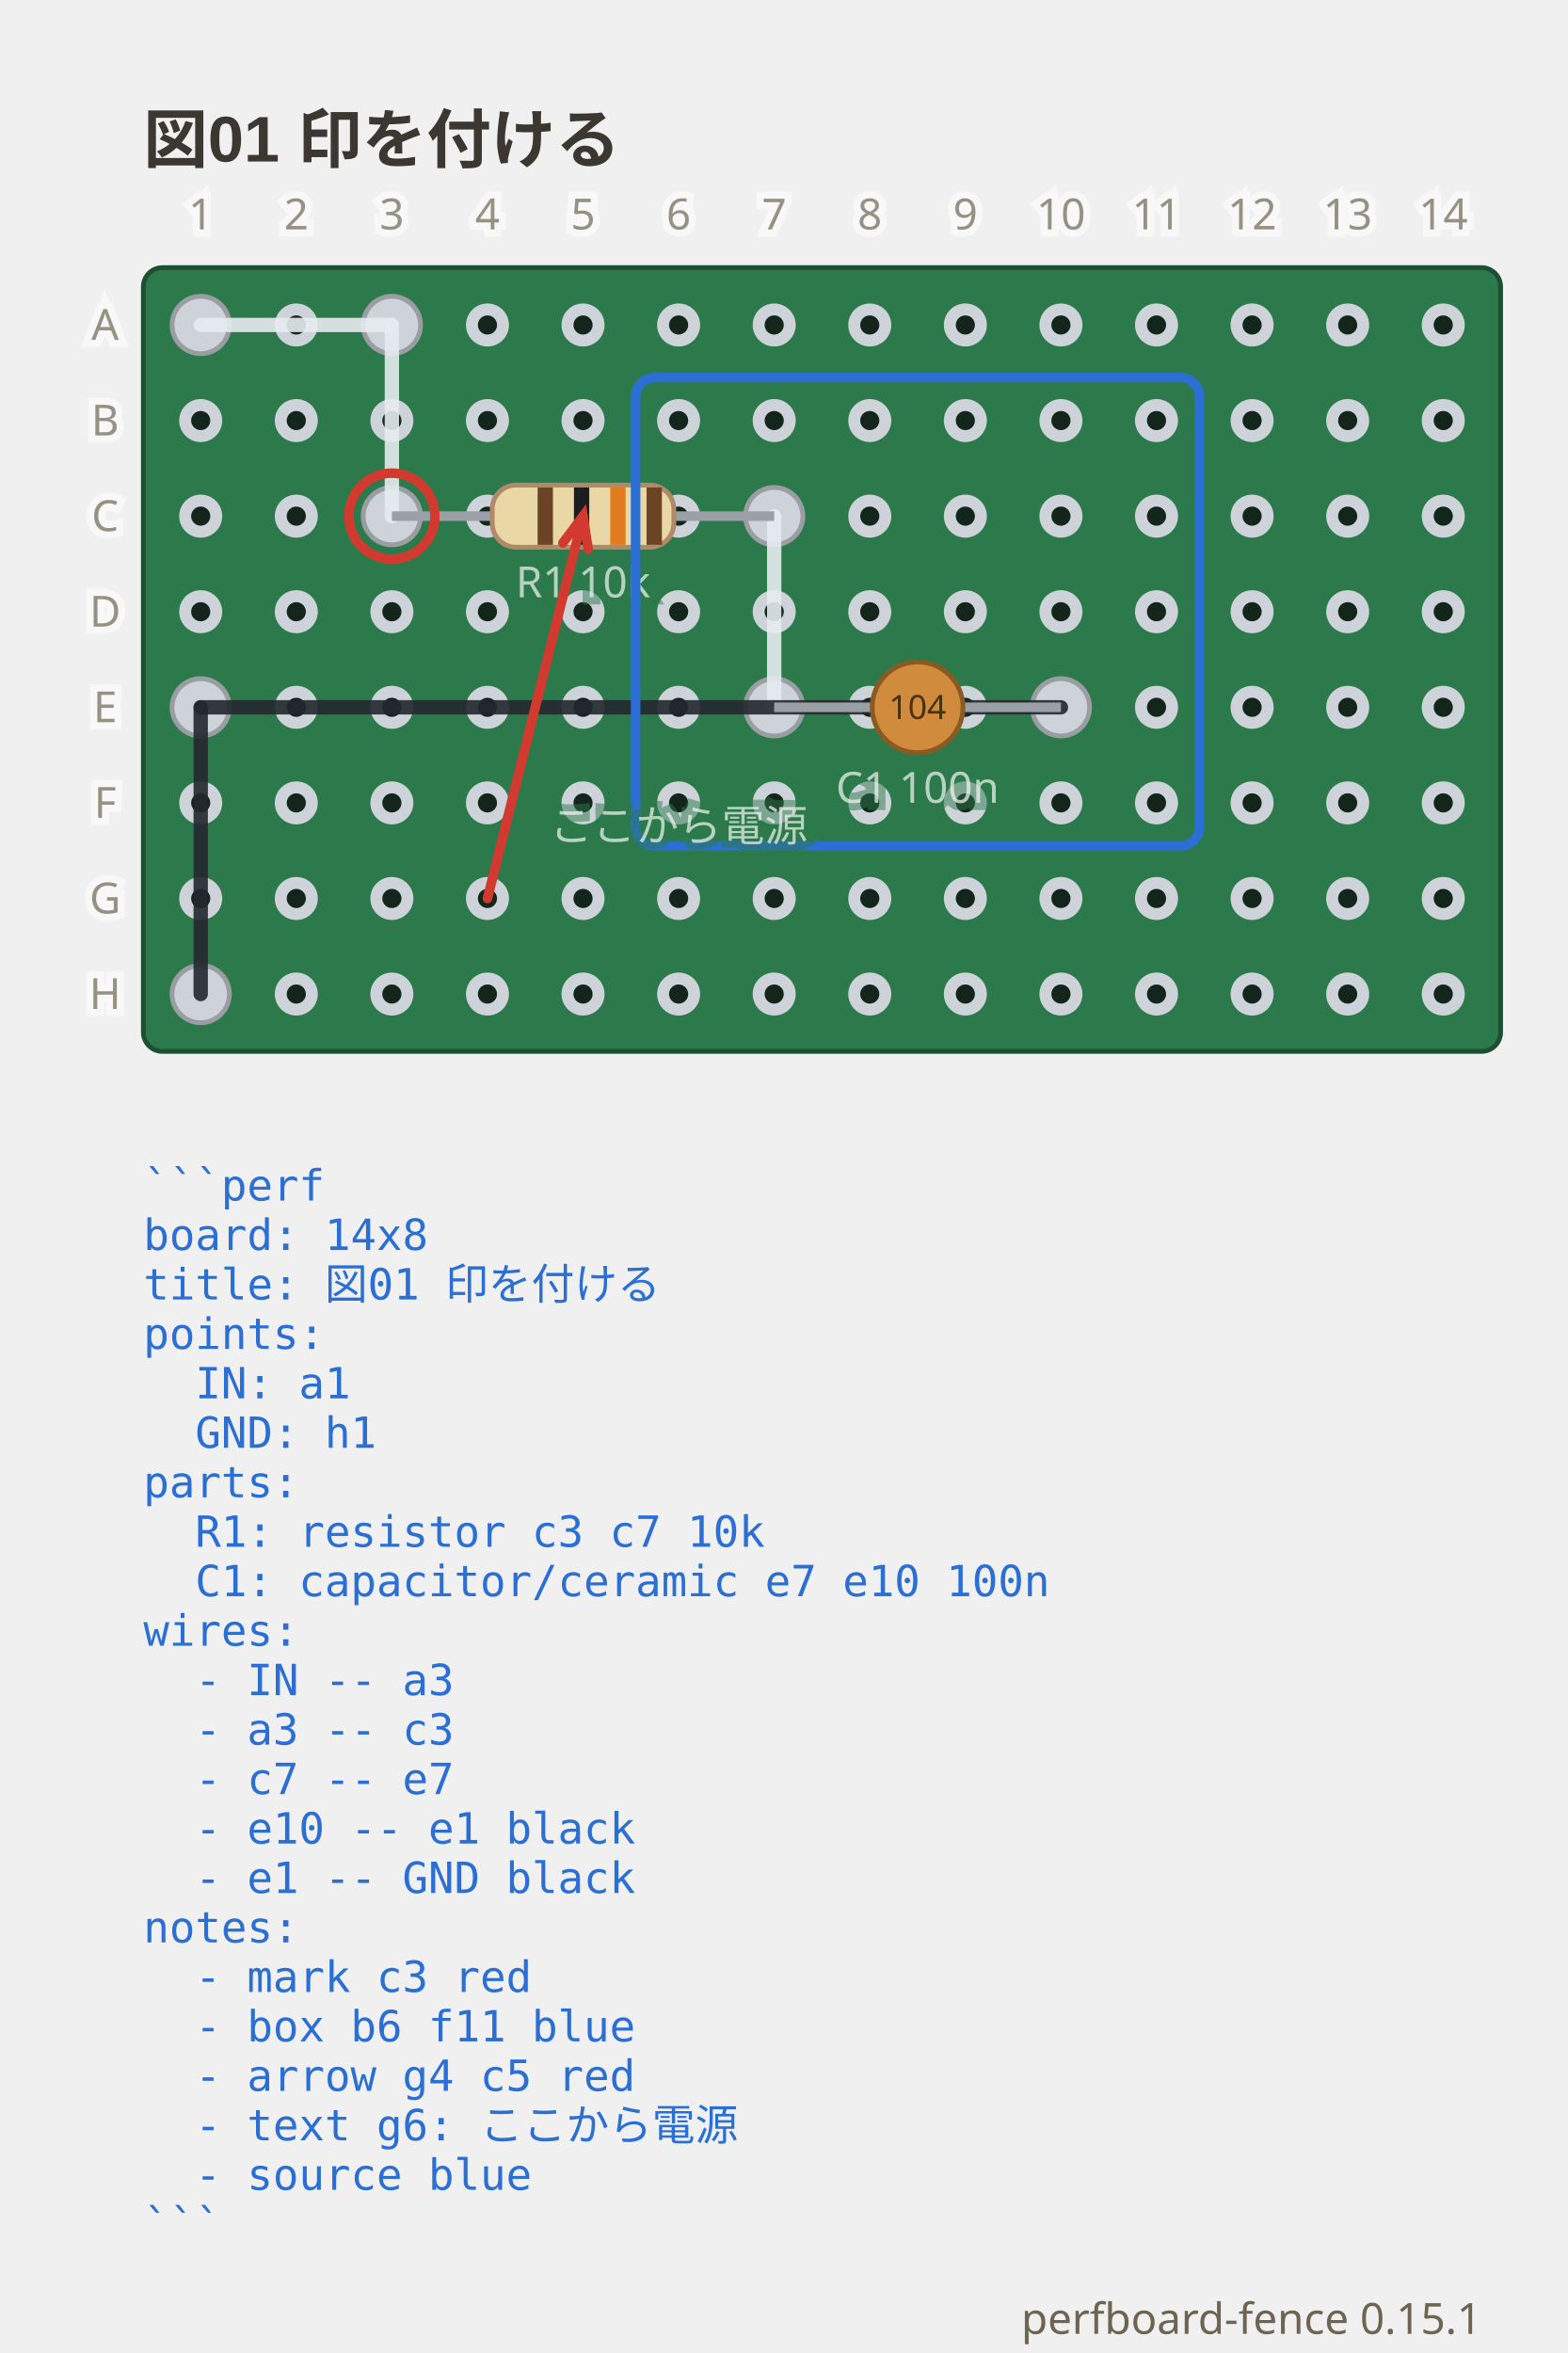
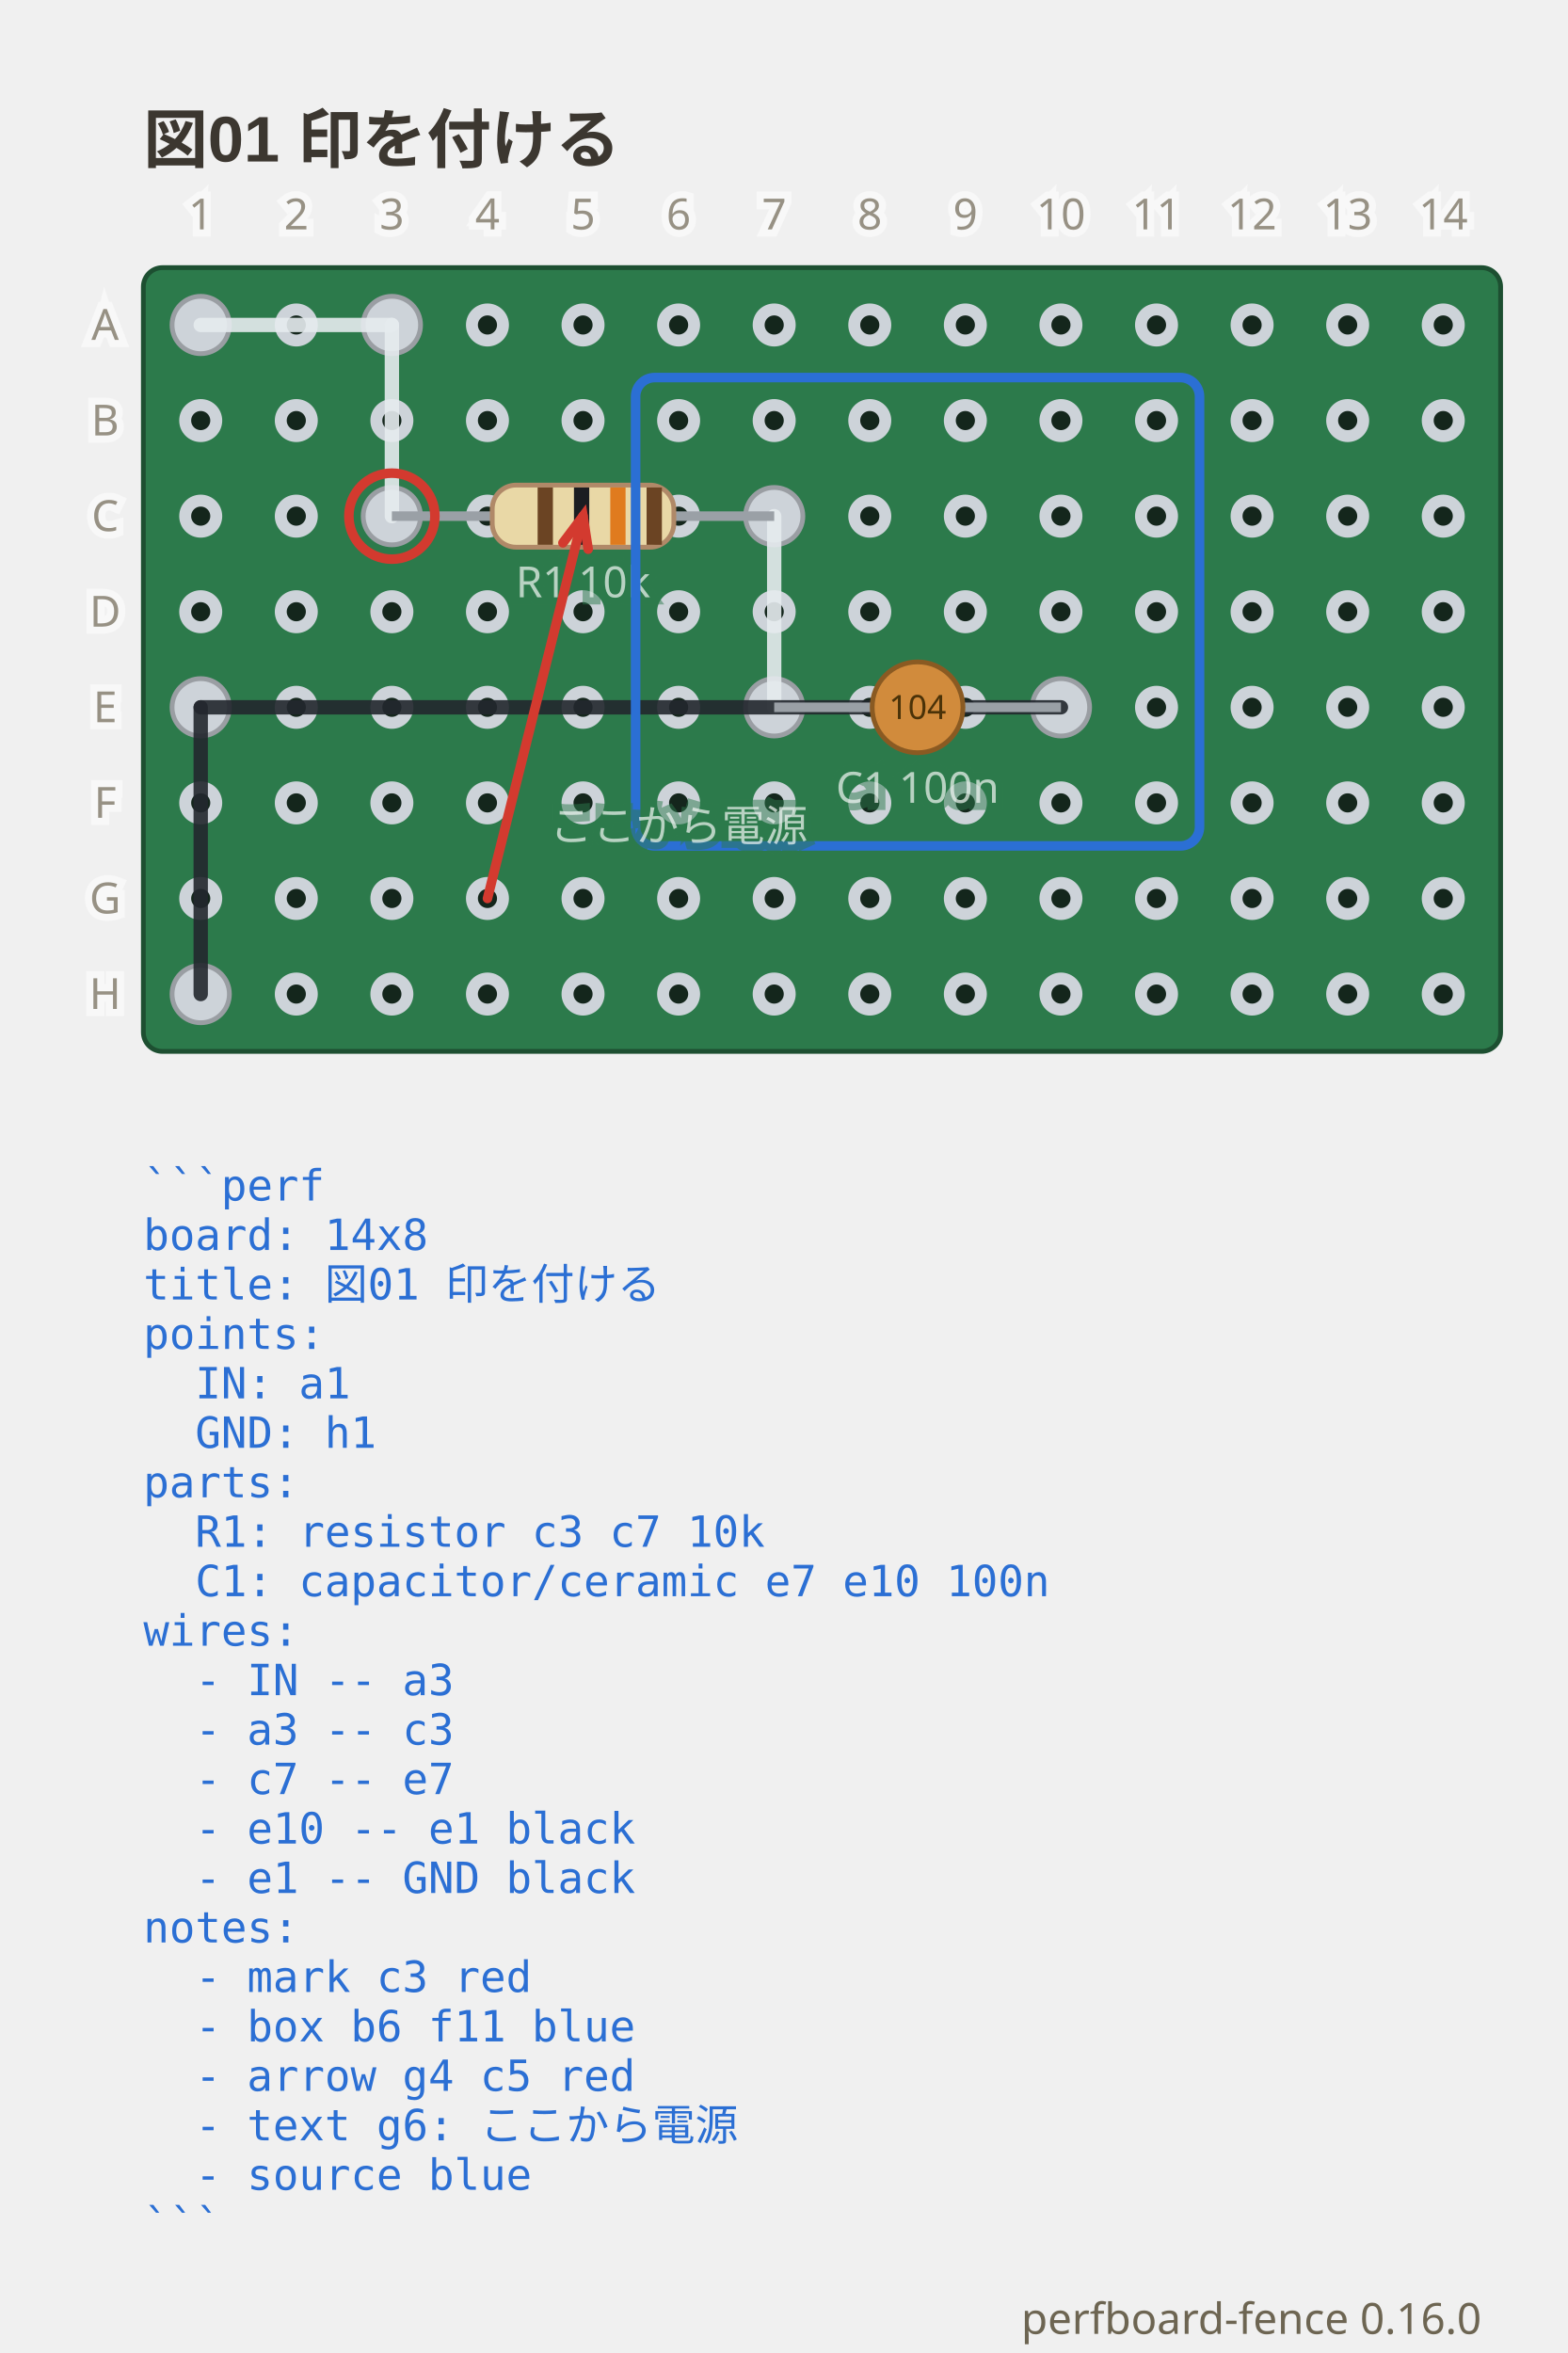
- <svg xmlns="http://www.w3.org/2000/svg" viewBox="0 0 328 492.35" width="328" height="492.35" data-perfboard-fence="0.15.1" role="img">
+ <svg xmlns="http://www.w3.org/2000/svg" viewBox="0 0 328 492.35" width="328" height="492.35" data-perfboard-fence="0.16.0" role="img">
  <text x="30" y="34" text-anchor="start" font-family="'Segoe UI', 'Helvetica Neue', Arial, 'Noto Sans', 'Hiragino Sans', 'Yu Gothic UI', 'Noto Sans CJK JP', sans-serif" fill="#3c3730" font-size="13.5" font-weight="600">図01 印を付ける</text>
  <rect x="30" y="56" width="284" height="164" rx="4" fill="#2c7a4b" stroke="#1d4f31" stroke-width="1" />
  <circle cx="42" cy="68" r="3.25" fill="#14261c" stroke="#cdd3d9" stroke-width="2.5" />
  <circle cx="62" cy="68" r="3.25" fill="#14261c" stroke="#cdd3d9" stroke-width="2.5" />
  <circle cx="82" cy="68" r="3.25" fill="#14261c" stroke="#cdd3d9" stroke-width="2.5" />
  <circle cx="102" cy="68" r="3.25" fill="#14261c" stroke="#cdd3d9" stroke-width="2.5" />
  <circle cx="122" cy="68" r="3.25" fill="#14261c" stroke="#cdd3d9" stroke-width="2.5" />
  <circle cx="142" cy="68" r="3.25" fill="#14261c" stroke="#cdd3d9" stroke-width="2.5" />
  <circle cx="162" cy="68" r="3.25" fill="#14261c" stroke="#cdd3d9" stroke-width="2.5" />
  <circle cx="182" cy="68" r="3.25" fill="#14261c" stroke="#cdd3d9" stroke-width="2.5" />
  <circle cx="202" cy="68" r="3.25" fill="#14261c" stroke="#cdd3d9" stroke-width="2.5" />
  <circle cx="222" cy="68" r="3.25" fill="#14261c" stroke="#cdd3d9" stroke-width="2.5" />
  <circle cx="242" cy="68" r="3.25" fill="#14261c" stroke="#cdd3d9" stroke-width="2.5" />
  <circle cx="262" cy="68" r="3.25" fill="#14261c" stroke="#cdd3d9" stroke-width="2.5" />
  <circle cx="282" cy="68" r="3.25" fill="#14261c" stroke="#cdd3d9" stroke-width="2.5" />
  <circle cx="302" cy="68" r="3.25" fill="#14261c" stroke="#cdd3d9" stroke-width="2.5" />
  <circle cx="42" cy="88" r="3.25" fill="#14261c" stroke="#cdd3d9" stroke-width="2.5" />
  <circle cx="62" cy="88" r="3.25" fill="#14261c" stroke="#cdd3d9" stroke-width="2.5" />
  <circle cx="82" cy="88" r="3.25" fill="#14261c" stroke="#cdd3d9" stroke-width="2.5" />
  <circle cx="102" cy="88" r="3.25" fill="#14261c" stroke="#cdd3d9" stroke-width="2.5" />
  <circle cx="122" cy="88" r="3.25" fill="#14261c" stroke="#cdd3d9" stroke-width="2.5" />
  <circle cx="142" cy="88" r="3.25" fill="#14261c" stroke="#cdd3d9" stroke-width="2.5" />
  <circle cx="162" cy="88" r="3.25" fill="#14261c" stroke="#cdd3d9" stroke-width="2.5" />
  <circle cx="182" cy="88" r="3.25" fill="#14261c" stroke="#cdd3d9" stroke-width="2.5" />
  <circle cx="202" cy="88" r="3.25" fill="#14261c" stroke="#cdd3d9" stroke-width="2.5" />
  <circle cx="222" cy="88" r="3.25" fill="#14261c" stroke="#cdd3d9" stroke-width="2.5" />
  <circle cx="242" cy="88" r="3.25" fill="#14261c" stroke="#cdd3d9" stroke-width="2.5" />
  <circle cx="262" cy="88" r="3.25" fill="#14261c" stroke="#cdd3d9" stroke-width="2.5" />
  <circle cx="282" cy="88" r="3.25" fill="#14261c" stroke="#cdd3d9" stroke-width="2.5" />
  <circle cx="302" cy="88" r="3.25" fill="#14261c" stroke="#cdd3d9" stroke-width="2.5" />
  <circle cx="42" cy="108" r="3.25" fill="#14261c" stroke="#cdd3d9" stroke-width="2.5" />
  <circle cx="62" cy="108" r="3.25" fill="#14261c" stroke="#cdd3d9" stroke-width="2.5" />
  <circle cx="82" cy="108" r="3.25" fill="#14261c" stroke="#cdd3d9" stroke-width="2.5" />
  <circle cx="102" cy="108" r="3.25" fill="#14261c" stroke="#cdd3d9" stroke-width="2.5" />
  <circle cx="122" cy="108" r="3.25" fill="#14261c" stroke="#cdd3d9" stroke-width="2.5" />
  <circle cx="142" cy="108" r="3.25" fill="#14261c" stroke="#cdd3d9" stroke-width="2.5" />
  <circle cx="162" cy="108" r="3.25" fill="#14261c" stroke="#cdd3d9" stroke-width="2.5" />
  <circle cx="182" cy="108" r="3.25" fill="#14261c" stroke="#cdd3d9" stroke-width="2.5" />
  <circle cx="202" cy="108" r="3.25" fill="#14261c" stroke="#cdd3d9" stroke-width="2.5" />
  <circle cx="222" cy="108" r="3.25" fill="#14261c" stroke="#cdd3d9" stroke-width="2.5" />
  <circle cx="242" cy="108" r="3.25" fill="#14261c" stroke="#cdd3d9" stroke-width="2.5" />
  <circle cx="262" cy="108" r="3.25" fill="#14261c" stroke="#cdd3d9" stroke-width="2.5" />
  <circle cx="282" cy="108" r="3.25" fill="#14261c" stroke="#cdd3d9" stroke-width="2.5" />
  <circle cx="302" cy="108" r="3.25" fill="#14261c" stroke="#cdd3d9" stroke-width="2.5" />
  <circle cx="42" cy="128" r="3.25" fill="#14261c" stroke="#cdd3d9" stroke-width="2.5" />
  <circle cx="62" cy="128" r="3.25" fill="#14261c" stroke="#cdd3d9" stroke-width="2.5" />
  <circle cx="82" cy="128" r="3.25" fill="#14261c" stroke="#cdd3d9" stroke-width="2.5" />
  <circle cx="102" cy="128" r="3.25" fill="#14261c" stroke="#cdd3d9" stroke-width="2.5" />
  <circle cx="122" cy="128" r="3.25" fill="#14261c" stroke="#cdd3d9" stroke-width="2.5" />
  <circle cx="142" cy="128" r="3.25" fill="#14261c" stroke="#cdd3d9" stroke-width="2.5" />
  <circle cx="162" cy="128" r="3.25" fill="#14261c" stroke="#cdd3d9" stroke-width="2.5" />
  <circle cx="182" cy="128" r="3.25" fill="#14261c" stroke="#cdd3d9" stroke-width="2.5" />
  <circle cx="202" cy="128" r="3.25" fill="#14261c" stroke="#cdd3d9" stroke-width="2.5" />
  <circle cx="222" cy="128" r="3.25" fill="#14261c" stroke="#cdd3d9" stroke-width="2.5" />
  <circle cx="242" cy="128" r="3.25" fill="#14261c" stroke="#cdd3d9" stroke-width="2.5" />
  <circle cx="262" cy="128" r="3.25" fill="#14261c" stroke="#cdd3d9" stroke-width="2.5" />
  <circle cx="282" cy="128" r="3.25" fill="#14261c" stroke="#cdd3d9" stroke-width="2.5" />
  <circle cx="302" cy="128" r="3.25" fill="#14261c" stroke="#cdd3d9" stroke-width="2.5" />
  <circle cx="42" cy="148" r="3.25" fill="#14261c" stroke="#cdd3d9" stroke-width="2.5" />
  <circle cx="62" cy="148" r="3.25" fill="#14261c" stroke="#cdd3d9" stroke-width="2.5" />
  <circle cx="82" cy="148" r="3.25" fill="#14261c" stroke="#cdd3d9" stroke-width="2.5" />
  <circle cx="102" cy="148" r="3.25" fill="#14261c" stroke="#cdd3d9" stroke-width="2.5" />
  <circle cx="122" cy="148" r="3.25" fill="#14261c" stroke="#cdd3d9" stroke-width="2.5" />
  <circle cx="142" cy="148" r="3.25" fill="#14261c" stroke="#cdd3d9" stroke-width="2.5" />
  <circle cx="162" cy="148" r="3.25" fill="#14261c" stroke="#cdd3d9" stroke-width="2.5" />
  <circle cx="182" cy="148" r="3.25" fill="#14261c" stroke="#cdd3d9" stroke-width="2.5" />
  <circle cx="202" cy="148" r="3.25" fill="#14261c" stroke="#cdd3d9" stroke-width="2.5" />
  <circle cx="222" cy="148" r="3.25" fill="#14261c" stroke="#cdd3d9" stroke-width="2.5" />
  <circle cx="242" cy="148" r="3.25" fill="#14261c" stroke="#cdd3d9" stroke-width="2.5" />
  <circle cx="262" cy="148" r="3.25" fill="#14261c" stroke="#cdd3d9" stroke-width="2.5" />
  <circle cx="282" cy="148" r="3.25" fill="#14261c" stroke="#cdd3d9" stroke-width="2.5" />
  <circle cx="302" cy="148" r="3.25" fill="#14261c" stroke="#cdd3d9" stroke-width="2.5" />
  <circle cx="42" cy="168" r="3.25" fill="#14261c" stroke="#cdd3d9" stroke-width="2.5" />
  <circle cx="62" cy="168" r="3.25" fill="#14261c" stroke="#cdd3d9" stroke-width="2.5" />
  <circle cx="82" cy="168" r="3.25" fill="#14261c" stroke="#cdd3d9" stroke-width="2.5" />
  <circle cx="102" cy="168" r="3.25" fill="#14261c" stroke="#cdd3d9" stroke-width="2.5" />
  <circle cx="122" cy="168" r="3.25" fill="#14261c" stroke="#cdd3d9" stroke-width="2.5" />
  <circle cx="142" cy="168" r="3.25" fill="#14261c" stroke="#cdd3d9" stroke-width="2.5" />
  <circle cx="162" cy="168" r="3.25" fill="#14261c" stroke="#cdd3d9" stroke-width="2.5" />
  <circle cx="182" cy="168" r="3.25" fill="#14261c" stroke="#cdd3d9" stroke-width="2.5" />
  <circle cx="202" cy="168" r="3.25" fill="#14261c" stroke="#cdd3d9" stroke-width="2.5" />
  <circle cx="222" cy="168" r="3.25" fill="#14261c" stroke="#cdd3d9" stroke-width="2.5" />
  <circle cx="242" cy="168" r="3.25" fill="#14261c" stroke="#cdd3d9" stroke-width="2.5" />
  <circle cx="262" cy="168" r="3.25" fill="#14261c" stroke="#cdd3d9" stroke-width="2.5" />
  <circle cx="282" cy="168" r="3.25" fill="#14261c" stroke="#cdd3d9" stroke-width="2.5" />
  <circle cx="302" cy="168" r="3.25" fill="#14261c" stroke="#cdd3d9" stroke-width="2.5" />
  <circle cx="42" cy="188" r="3.25" fill="#14261c" stroke="#cdd3d9" stroke-width="2.5" />
  <circle cx="62" cy="188" r="3.25" fill="#14261c" stroke="#cdd3d9" stroke-width="2.5" />
  <circle cx="82" cy="188" r="3.25" fill="#14261c" stroke="#cdd3d9" stroke-width="2.5" />
  <circle cx="102" cy="188" r="3.25" fill="#14261c" stroke="#cdd3d9" stroke-width="2.5" />
  <circle cx="122" cy="188" r="3.25" fill="#14261c" stroke="#cdd3d9" stroke-width="2.5" />
  <circle cx="142" cy="188" r="3.25" fill="#14261c" stroke="#cdd3d9" stroke-width="2.5" />
  <circle cx="162" cy="188" r="3.25" fill="#14261c" stroke="#cdd3d9" stroke-width="2.5" />
  <circle cx="182" cy="188" r="3.25" fill="#14261c" stroke="#cdd3d9" stroke-width="2.5" />
  <circle cx="202" cy="188" r="3.25" fill="#14261c" stroke="#cdd3d9" stroke-width="2.5" />
  <circle cx="222" cy="188" r="3.25" fill="#14261c" stroke="#cdd3d9" stroke-width="2.5" />
  <circle cx="242" cy="188" r="3.25" fill="#14261c" stroke="#cdd3d9" stroke-width="2.5" />
  <circle cx="262" cy="188" r="3.25" fill="#14261c" stroke="#cdd3d9" stroke-width="2.5" />
  <circle cx="282" cy="188" r="3.25" fill="#14261c" stroke="#cdd3d9" stroke-width="2.5" />
  <circle cx="302" cy="188" r="3.25" fill="#14261c" stroke="#cdd3d9" stroke-width="2.5" />
  <circle cx="42" cy="208" r="3.25" fill="#14261c" stroke="#cdd3d9" stroke-width="2.5" />
  <circle cx="62" cy="208" r="3.25" fill="#14261c" stroke="#cdd3d9" stroke-width="2.5" />
  <circle cx="82" cy="208" r="3.25" fill="#14261c" stroke="#cdd3d9" stroke-width="2.5" />
  <circle cx="102" cy="208" r="3.25" fill="#14261c" stroke="#cdd3d9" stroke-width="2.5" />
  <circle cx="122" cy="208" r="3.25" fill="#14261c" stroke="#cdd3d9" stroke-width="2.5" />
  <circle cx="142" cy="208" r="3.25" fill="#14261c" stroke="#cdd3d9" stroke-width="2.5" />
  <circle cx="162" cy="208" r="3.25" fill="#14261c" stroke="#cdd3d9" stroke-width="2.5" />
  <circle cx="182" cy="208" r="3.25" fill="#14261c" stroke="#cdd3d9" stroke-width="2.5" />
  <circle cx="202" cy="208" r="3.25" fill="#14261c" stroke="#cdd3d9" stroke-width="2.5" />
  <circle cx="222" cy="208" r="3.25" fill="#14261c" stroke="#cdd3d9" stroke-width="2.5" />
  <circle cx="242" cy="208" r="3.25" fill="#14261c" stroke="#cdd3d9" stroke-width="2.5" />
  <circle cx="262" cy="208" r="3.25" fill="#14261c" stroke="#cdd3d9" stroke-width="2.5" />
  <circle cx="282" cy="208" r="3.25" fill="#14261c" stroke="#cdd3d9" stroke-width="2.5" />
  <circle cx="302" cy="208" r="3.25" fill="#14261c" stroke="#cdd3d9" stroke-width="2.5" />
  <circle cx="82" cy="108" r="6" fill="#cdd3d9" stroke="#9a9ea3" stroke-width="1" />
  <circle cx="162" cy="108" r="6" fill="#cdd3d9" stroke="#9a9ea3" stroke-width="1" />
  <circle cx="162" cy="148" r="6" fill="#cdd3d9" stroke="#9a9ea3" stroke-width="1" />
  <circle cx="222" cy="148" r="6" fill="#cdd3d9" stroke="#9a9ea3" stroke-width="1" />
  <circle cx="42" cy="68" r="6" fill="#cdd3d9" stroke="#9a9ea3" stroke-width="1" />
  <circle cx="82" cy="68" r="6" fill="#cdd3d9" stroke="#9a9ea3" stroke-width="1" />
  <circle cx="42" cy="148" r="6" fill="#cdd3d9" stroke="#9a9ea3" stroke-width="1" />
  <circle cx="42" cy="208" r="6" fill="#cdd3d9" stroke="#9a9ea3" stroke-width="1" />
  <line x1="42" y1="68" x2="82" y2="68" stroke="#e6ebef" stroke-width="3" stroke-linecap="round" stroke-opacity="0.9" />
  <line x1="82" y1="68" x2="82" y2="108" stroke="#e6ebef" stroke-width="3" stroke-linecap="round" stroke-opacity="0.9" />
  <line x1="162" y1="108" x2="162" y2="148" stroke="#e6ebef" stroke-width="3" stroke-linecap="round" stroke-opacity="0.9" />
  <line x1="222" y1="148" x2="42" y2="148" stroke="#23272e" stroke-width="3" stroke-linecap="round" stroke-opacity="0.9" />
  <line x1="42" y1="148" x2="42" y2="208" stroke="#23272e" stroke-width="3" stroke-linecap="round" stroke-opacity="0.9" />
  <line x1="82" y1="108" x2="162" y2="108" stroke="#9aa0a6" stroke-width="2" />
  <g transform="translate(122 108) rotate(0)">
    <rect x="-19" y="-6.5" width="38" height="13" rx="5" fill="#e9d8a6" stroke="#b08968" />
    <rect x="-9.5" y="-6" width="3.2" height="12" fill="#6b4423" />
    <rect x="-1.9" y="-6" width="3.2" height="12" fill="#1b1d21" />
    <rect x="5.7" y="-6" width="3.2" height="12" fill="#e07b1e" />
    <rect x="13.3" y="-6" width="3.2" height="12" fill="#6b4423" />
  </g>
  <text x="122" y="124.98" text-anchor="middle" font-family="ui-sans-serif, system-ui, sans-serif" stroke="#2c7a4b" stroke-width="3" fill="#2c7a4b" font-size="9" opacity="0.5" aria-hidden="true">R1 10k</text>
  <text x="122" y="124.98" text-anchor="middle" font-family="ui-sans-serif, system-ui, sans-serif" fill="#f4f8f5" font-size="9" opacity="0.7">R1 10k</text>
  <line x1="162" y1="148" x2="222" y2="148" stroke="#9aa0a6" stroke-width="2" />
  <g transform="translate(192 148) rotate(0)">
    <circle cx="0" cy="0" r="9.5" fill="#d18b3c" stroke="#8a5a22" />
    <text x="0" y="2.45" text-anchor="middle" font-family="ui-sans-serif, system-ui, sans-serif" font-size="7" fill="#4a3208">104</text>
  </g>
  <text x="192" y="167.98" text-anchor="middle" font-family="ui-sans-serif, system-ui, sans-serif" stroke="#2c7a4b" stroke-width="3" fill="#2c7a4b" font-size="9" opacity="0.5" aria-hidden="true">C1 100n</text>
  <text x="192" y="167.98" text-anchor="middle" font-family="ui-sans-serif, system-ui, sans-serif" fill="#f4f8f5" font-size="9" opacity="0.7">C1 100n</text>
  <text x="22" y="68" text-anchor="middle" font-family="ui-sans-serif, system-ui, sans-serif" stroke="#ffffff" stroke-width="3" fill="#ffffff" font-size="9" dominant-baseline="middle" opacity="0.5" aria-hidden="true">A</text>
  <text x="22" y="68" text-anchor="middle" font-family="ui-sans-serif, system-ui, sans-serif" fill="#6d6552" font-size="9" dominant-baseline="middle" opacity="0.7">A</text>
  <text x="22" y="88" text-anchor="middle" font-family="ui-sans-serif, system-ui, sans-serif" stroke="#ffffff" stroke-width="3" fill="#ffffff" font-size="9" dominant-baseline="middle" opacity="0.5" aria-hidden="true">B</text>
  <text x="22" y="88" text-anchor="middle" font-family="ui-sans-serif, system-ui, sans-serif" fill="#6d6552" font-size="9" dominant-baseline="middle" opacity="0.7">B</text>
  <text x="22" y="108" text-anchor="middle" font-family="ui-sans-serif, system-ui, sans-serif" stroke="#ffffff" stroke-width="3" fill="#ffffff" font-size="9" dominant-baseline="middle" opacity="0.5" aria-hidden="true">C</text>
  <text x="22" y="108" text-anchor="middle" font-family="ui-sans-serif, system-ui, sans-serif" fill="#6d6552" font-size="9" dominant-baseline="middle" opacity="0.7">C</text>
  <text x="22" y="128" text-anchor="middle" font-family="ui-sans-serif, system-ui, sans-serif" stroke="#ffffff" stroke-width="3" fill="#ffffff" font-size="9" dominant-baseline="middle" opacity="0.5" aria-hidden="true">D</text>
  <text x="22" y="128" text-anchor="middle" font-family="ui-sans-serif, system-ui, sans-serif" fill="#6d6552" font-size="9" dominant-baseline="middle" opacity="0.7">D</text>
  <text x="22" y="148" text-anchor="middle" font-family="ui-sans-serif, system-ui, sans-serif" stroke="#ffffff" stroke-width="3" fill="#ffffff" font-size="9" dominant-baseline="middle" opacity="0.5" aria-hidden="true">E</text>
  <text x="22" y="148" text-anchor="middle" font-family="ui-sans-serif, system-ui, sans-serif" fill="#6d6552" font-size="9" dominant-baseline="middle" opacity="0.7">E</text>
  <text x="22" y="168" text-anchor="middle" font-family="ui-sans-serif, system-ui, sans-serif" stroke="#ffffff" stroke-width="3" fill="#ffffff" font-size="9" dominant-baseline="middle" opacity="0.5" aria-hidden="true">F</text>
  <text x="22" y="168" text-anchor="middle" font-family="ui-sans-serif, system-ui, sans-serif" fill="#6d6552" font-size="9" dominant-baseline="middle" opacity="0.7">F</text>
  <text x="22" y="188" text-anchor="middle" font-family="ui-sans-serif, system-ui, sans-serif" stroke="#ffffff" stroke-width="3" fill="#ffffff" font-size="9" dominant-baseline="middle" opacity="0.5" aria-hidden="true">G</text>
  <text x="22" y="188" text-anchor="middle" font-family="ui-sans-serif, system-ui, sans-serif" fill="#6d6552" font-size="9" dominant-baseline="middle" opacity="0.7">G</text>
  <text x="22" y="208" text-anchor="middle" font-family="ui-sans-serif, system-ui, sans-serif" stroke="#ffffff" stroke-width="3" fill="#ffffff" font-size="9" dominant-baseline="middle" opacity="0.5" aria-hidden="true">H</text>
  <text x="22" y="208" text-anchor="middle" font-family="ui-sans-serif, system-ui, sans-serif" fill="#6d6552" font-size="9" dominant-baseline="middle" opacity="0.7">H</text>
  <text x="42" y="48" text-anchor="middle" font-family="ui-sans-serif, system-ui, sans-serif" stroke="#ffffff" stroke-width="3" fill="#ffffff" font-size="9" opacity="0.5" aria-hidden="true">1</text>
  <text x="42" y="48" text-anchor="middle" font-family="ui-sans-serif, system-ui, sans-serif" fill="#6d6552" font-size="9" opacity="0.7">1</text>
  <text x="62" y="48" text-anchor="middle" font-family="ui-sans-serif, system-ui, sans-serif" stroke="#ffffff" stroke-width="3" fill="#ffffff" font-size="9" opacity="0.5" aria-hidden="true">2</text>
  <text x="62" y="48" text-anchor="middle" font-family="ui-sans-serif, system-ui, sans-serif" fill="#6d6552" font-size="9" opacity="0.7">2</text>
  <text x="82" y="48" text-anchor="middle" font-family="ui-sans-serif, system-ui, sans-serif" stroke="#ffffff" stroke-width="3" fill="#ffffff" font-size="9" opacity="0.5" aria-hidden="true">3</text>
  <text x="82" y="48" text-anchor="middle" font-family="ui-sans-serif, system-ui, sans-serif" fill="#6d6552" font-size="9" opacity="0.7">3</text>
  <text x="102" y="48" text-anchor="middle" font-family="ui-sans-serif, system-ui, sans-serif" stroke="#ffffff" stroke-width="3" fill="#ffffff" font-size="9" opacity="0.5" aria-hidden="true">4</text>
  <text x="102" y="48" text-anchor="middle" font-family="ui-sans-serif, system-ui, sans-serif" fill="#6d6552" font-size="9" opacity="0.7">4</text>
  <text x="122" y="48" text-anchor="middle" font-family="ui-sans-serif, system-ui, sans-serif" stroke="#ffffff" stroke-width="3" fill="#ffffff" font-size="9" opacity="0.5" aria-hidden="true">5</text>
  <text x="122" y="48" text-anchor="middle" font-family="ui-sans-serif, system-ui, sans-serif" fill="#6d6552" font-size="9" opacity="0.7">5</text>
  <text x="142" y="48" text-anchor="middle" font-family="ui-sans-serif, system-ui, sans-serif" stroke="#ffffff" stroke-width="3" fill="#ffffff" font-size="9" opacity="0.5" aria-hidden="true">6</text>
  <text x="142" y="48" text-anchor="middle" font-family="ui-sans-serif, system-ui, sans-serif" fill="#6d6552" font-size="9" opacity="0.7">6</text>
  <text x="162" y="48" text-anchor="middle" font-family="ui-sans-serif, system-ui, sans-serif" stroke="#ffffff" stroke-width="3" fill="#ffffff" font-size="9" opacity="0.5" aria-hidden="true">7</text>
  <text x="162" y="48" text-anchor="middle" font-family="ui-sans-serif, system-ui, sans-serif" fill="#6d6552" font-size="9" opacity="0.7">7</text>
  <text x="182" y="48" text-anchor="middle" font-family="ui-sans-serif, system-ui, sans-serif" stroke="#ffffff" stroke-width="3" fill="#ffffff" font-size="9" opacity="0.5" aria-hidden="true">8</text>
  <text x="182" y="48" text-anchor="middle" font-family="ui-sans-serif, system-ui, sans-serif" fill="#6d6552" font-size="9" opacity="0.7">8</text>
  <text x="202" y="48" text-anchor="middle" font-family="ui-sans-serif, system-ui, sans-serif" stroke="#ffffff" stroke-width="3" fill="#ffffff" font-size="9" opacity="0.5" aria-hidden="true">9</text>
  <text x="202" y="48" text-anchor="middle" font-family="ui-sans-serif, system-ui, sans-serif" fill="#6d6552" font-size="9" opacity="0.7">9</text>
  <text x="222" y="48" text-anchor="middle" font-family="ui-sans-serif, system-ui, sans-serif" stroke="#ffffff" stroke-width="3" fill="#ffffff" font-size="9" opacity="0.5" aria-hidden="true">10</text>
  <text x="222" y="48" text-anchor="middle" font-family="ui-sans-serif, system-ui, sans-serif" fill="#6d6552" font-size="9" opacity="0.7">10</text>
  <text x="242" y="48" text-anchor="middle" font-family="ui-sans-serif, system-ui, sans-serif" stroke="#ffffff" stroke-width="3" fill="#ffffff" font-size="9" opacity="0.5" aria-hidden="true">11</text>
  <text x="242" y="48" text-anchor="middle" font-family="ui-sans-serif, system-ui, sans-serif" fill="#6d6552" font-size="9" opacity="0.7">11</text>
  <text x="262" y="48" text-anchor="middle" font-family="ui-sans-serif, system-ui, sans-serif" stroke="#ffffff" stroke-width="3" fill="#ffffff" font-size="9" opacity="0.5" aria-hidden="true">12</text>
  <text x="262" y="48" text-anchor="middle" font-family="ui-sans-serif, system-ui, sans-serif" fill="#6d6552" font-size="9" opacity="0.7">12</text>
  <text x="282" y="48" text-anchor="middle" font-family="ui-sans-serif, system-ui, sans-serif" stroke="#ffffff" stroke-width="3" fill="#ffffff" font-size="9" opacity="0.5" aria-hidden="true">13</text>
  <text x="282" y="48" text-anchor="middle" font-family="ui-sans-serif, system-ui, sans-serif" fill="#6d6552" font-size="9" opacity="0.7">13</text>
  <text x="302" y="48" text-anchor="middle" font-family="ui-sans-serif, system-ui, sans-serif" stroke="#ffffff" stroke-width="3" fill="#ffffff" font-size="9" opacity="0.5" aria-hidden="true">14</text>
  <text x="302" y="48" text-anchor="middle" font-family="ui-sans-serif, system-ui, sans-serif" fill="#6d6552" font-size="9" opacity="0.7">14</text>
  <circle cx="82" cy="108" r="9" fill="none" stroke="#d33a2f" stroke-width="2" />
  <rect x="133" y="79" width="118" height="98" rx="4" fill="none" stroke="#2b6fd4" stroke-width="2" />
  <line x1="102" y1="188" x2="122" y2="108" stroke="#d33a2f" stroke-width="2" stroke-linecap="round" />
  <polyline points="117.79,113.59 122,108 123.08,114.92" fill="none" stroke="#d33a2f" stroke-width="2" stroke-linecap="round" />
  <text x="142" y="176" text-anchor="middle" font-family="ui-sans-serif, system-ui, sans-serif" stroke="#2c7a4b" stroke-width="3" fill="#2c7a4b" font-size="9" opacity="0.5" aria-hidden="true">ここから電源</text>
  <text x="142" y="176" text-anchor="middle" font-family="ui-sans-serif, system-ui, sans-serif" fill="#f4f8f5" font-size="9" opacity="0.7">ここから電源</text>
  <text x="30" y="251.2" text-anchor="start" font-family="ui-monospace, 'DejaVu Sans Mono', 'Noto Sans Mono CJK JP', monospace" fill="#2b6fd4" font-size="9" xml:space="preserve">```perf</text>
  <text x="30" y="261.55" text-anchor="start" font-family="ui-monospace, 'DejaVu Sans Mono', 'Noto Sans Mono CJK JP', monospace" fill="#2b6fd4" font-size="9" xml:space="preserve">board: 14x8</text>
  <text x="30" y="271.9" text-anchor="start" font-family="ui-monospace, 'DejaVu Sans Mono', 'Noto Sans Mono CJK JP', monospace" fill="#2b6fd4" font-size="9" xml:space="preserve">title: 図01 印を付ける</text>
  <text x="30" y="282.25" text-anchor="start" font-family="ui-monospace, 'DejaVu Sans Mono', 'Noto Sans Mono CJK JP', monospace" fill="#2b6fd4" font-size="9" xml:space="preserve">points:</text>
  <text x="30" y="292.6" text-anchor="start" font-family="ui-monospace, 'DejaVu Sans Mono', 'Noto Sans Mono CJK JP', monospace" fill="#2b6fd4" font-size="9" xml:space="preserve">  IN: a1</text>
  <text x="30" y="302.95" text-anchor="start" font-family="ui-monospace, 'DejaVu Sans Mono', 'Noto Sans Mono CJK JP', monospace" fill="#2b6fd4" font-size="9" xml:space="preserve">  GND: h1</text>
  <text x="30" y="313.3" text-anchor="start" font-family="ui-monospace, 'DejaVu Sans Mono', 'Noto Sans Mono CJK JP', monospace" fill="#2b6fd4" font-size="9" xml:space="preserve">parts:</text>
  <text x="30" y="323.65" text-anchor="start" font-family="ui-monospace, 'DejaVu Sans Mono', 'Noto Sans Mono CJK JP', monospace" fill="#2b6fd4" font-size="9" xml:space="preserve">  R1: resistor c3 c7 10k</text>
  <text x="30" y="334" text-anchor="start" font-family="ui-monospace, 'DejaVu Sans Mono', 'Noto Sans Mono CJK JP', monospace" fill="#2b6fd4" font-size="9" xml:space="preserve">  C1: capacitor/ceramic e7 e10 100n</text>
  <text x="30" y="344.35" text-anchor="start" font-family="ui-monospace, 'DejaVu Sans Mono', 'Noto Sans Mono CJK JP', monospace" fill="#2b6fd4" font-size="9" xml:space="preserve">wires:</text>
  <text x="30" y="354.7" text-anchor="start" font-family="ui-monospace, 'DejaVu Sans Mono', 'Noto Sans Mono CJK JP', monospace" fill="#2b6fd4" font-size="9" xml:space="preserve">  - IN -- a3</text>
  <text x="30" y="365.05" text-anchor="start" font-family="ui-monospace, 'DejaVu Sans Mono', 'Noto Sans Mono CJK JP', monospace" fill="#2b6fd4" font-size="9" xml:space="preserve">  - a3 -- c3</text>
  <text x="30" y="375.4" text-anchor="start" font-family="ui-monospace, 'DejaVu Sans Mono', 'Noto Sans Mono CJK JP', monospace" fill="#2b6fd4" font-size="9" xml:space="preserve">  - c7 -- e7</text>
  <text x="30" y="385.75" text-anchor="start" font-family="ui-monospace, 'DejaVu Sans Mono', 'Noto Sans Mono CJK JP', monospace" fill="#2b6fd4" font-size="9" xml:space="preserve">  - e10 -- e1 black</text>
  <text x="30" y="396.1" text-anchor="start" font-family="ui-monospace, 'DejaVu Sans Mono', 'Noto Sans Mono CJK JP', monospace" fill="#2b6fd4" font-size="9" xml:space="preserve">  - e1 -- GND black</text>
  <text x="30" y="406.45" text-anchor="start" font-family="ui-monospace, 'DejaVu Sans Mono', 'Noto Sans Mono CJK JP', monospace" fill="#2b6fd4" font-size="9" xml:space="preserve">notes:</text>
  <text x="30" y="416.8" text-anchor="start" font-family="ui-monospace, 'DejaVu Sans Mono', 'Noto Sans Mono CJK JP', monospace" fill="#2b6fd4" font-size="9" xml:space="preserve">  - mark c3 red</text>
  <text x="30" y="427.15" text-anchor="start" font-family="ui-monospace, 'DejaVu Sans Mono', 'Noto Sans Mono CJK JP', monospace" fill="#2b6fd4" font-size="9" xml:space="preserve">  - box b6 f11 blue</text>
  <text x="30" y="437.5" text-anchor="start" font-family="ui-monospace, 'DejaVu Sans Mono', 'Noto Sans Mono CJK JP', monospace" fill="#2b6fd4" font-size="9" xml:space="preserve">  - arrow g4 c5 red</text>
  <text x="30" y="447.85" text-anchor="start" font-family="ui-monospace, 'DejaVu Sans Mono', 'Noto Sans Mono CJK JP', monospace" fill="#2b6fd4" font-size="9" xml:space="preserve">  - text g6: ここから電源</text>
  <text x="30" y="458.2" text-anchor="start" font-family="ui-monospace, 'DejaVu Sans Mono', 'Noto Sans Mono CJK JP', monospace" fill="#2b6fd4" font-size="9" xml:space="preserve">  - source blue</text>
  <text x="30" y="468.55" text-anchor="start" font-family="ui-monospace, 'DejaVu Sans Mono', 'Noto Sans Mono CJK JP', monospace" fill="#2b6fd4" font-size="9" xml:space="preserve">```</text>
-   <text x="310" y="488.35" text-anchor="end" font-family="ui-sans-serif, system-ui, sans-serif" fill="#6d6552" font-size="9">perfboard-fence 0.15.1</text>
+   <text x="310" y="488.35" text-anchor="end" font-family="ui-sans-serif, system-ui, sans-serif" fill="#6d6552" font-size="9">perfboard-fence 0.16.0</text>
</svg>
